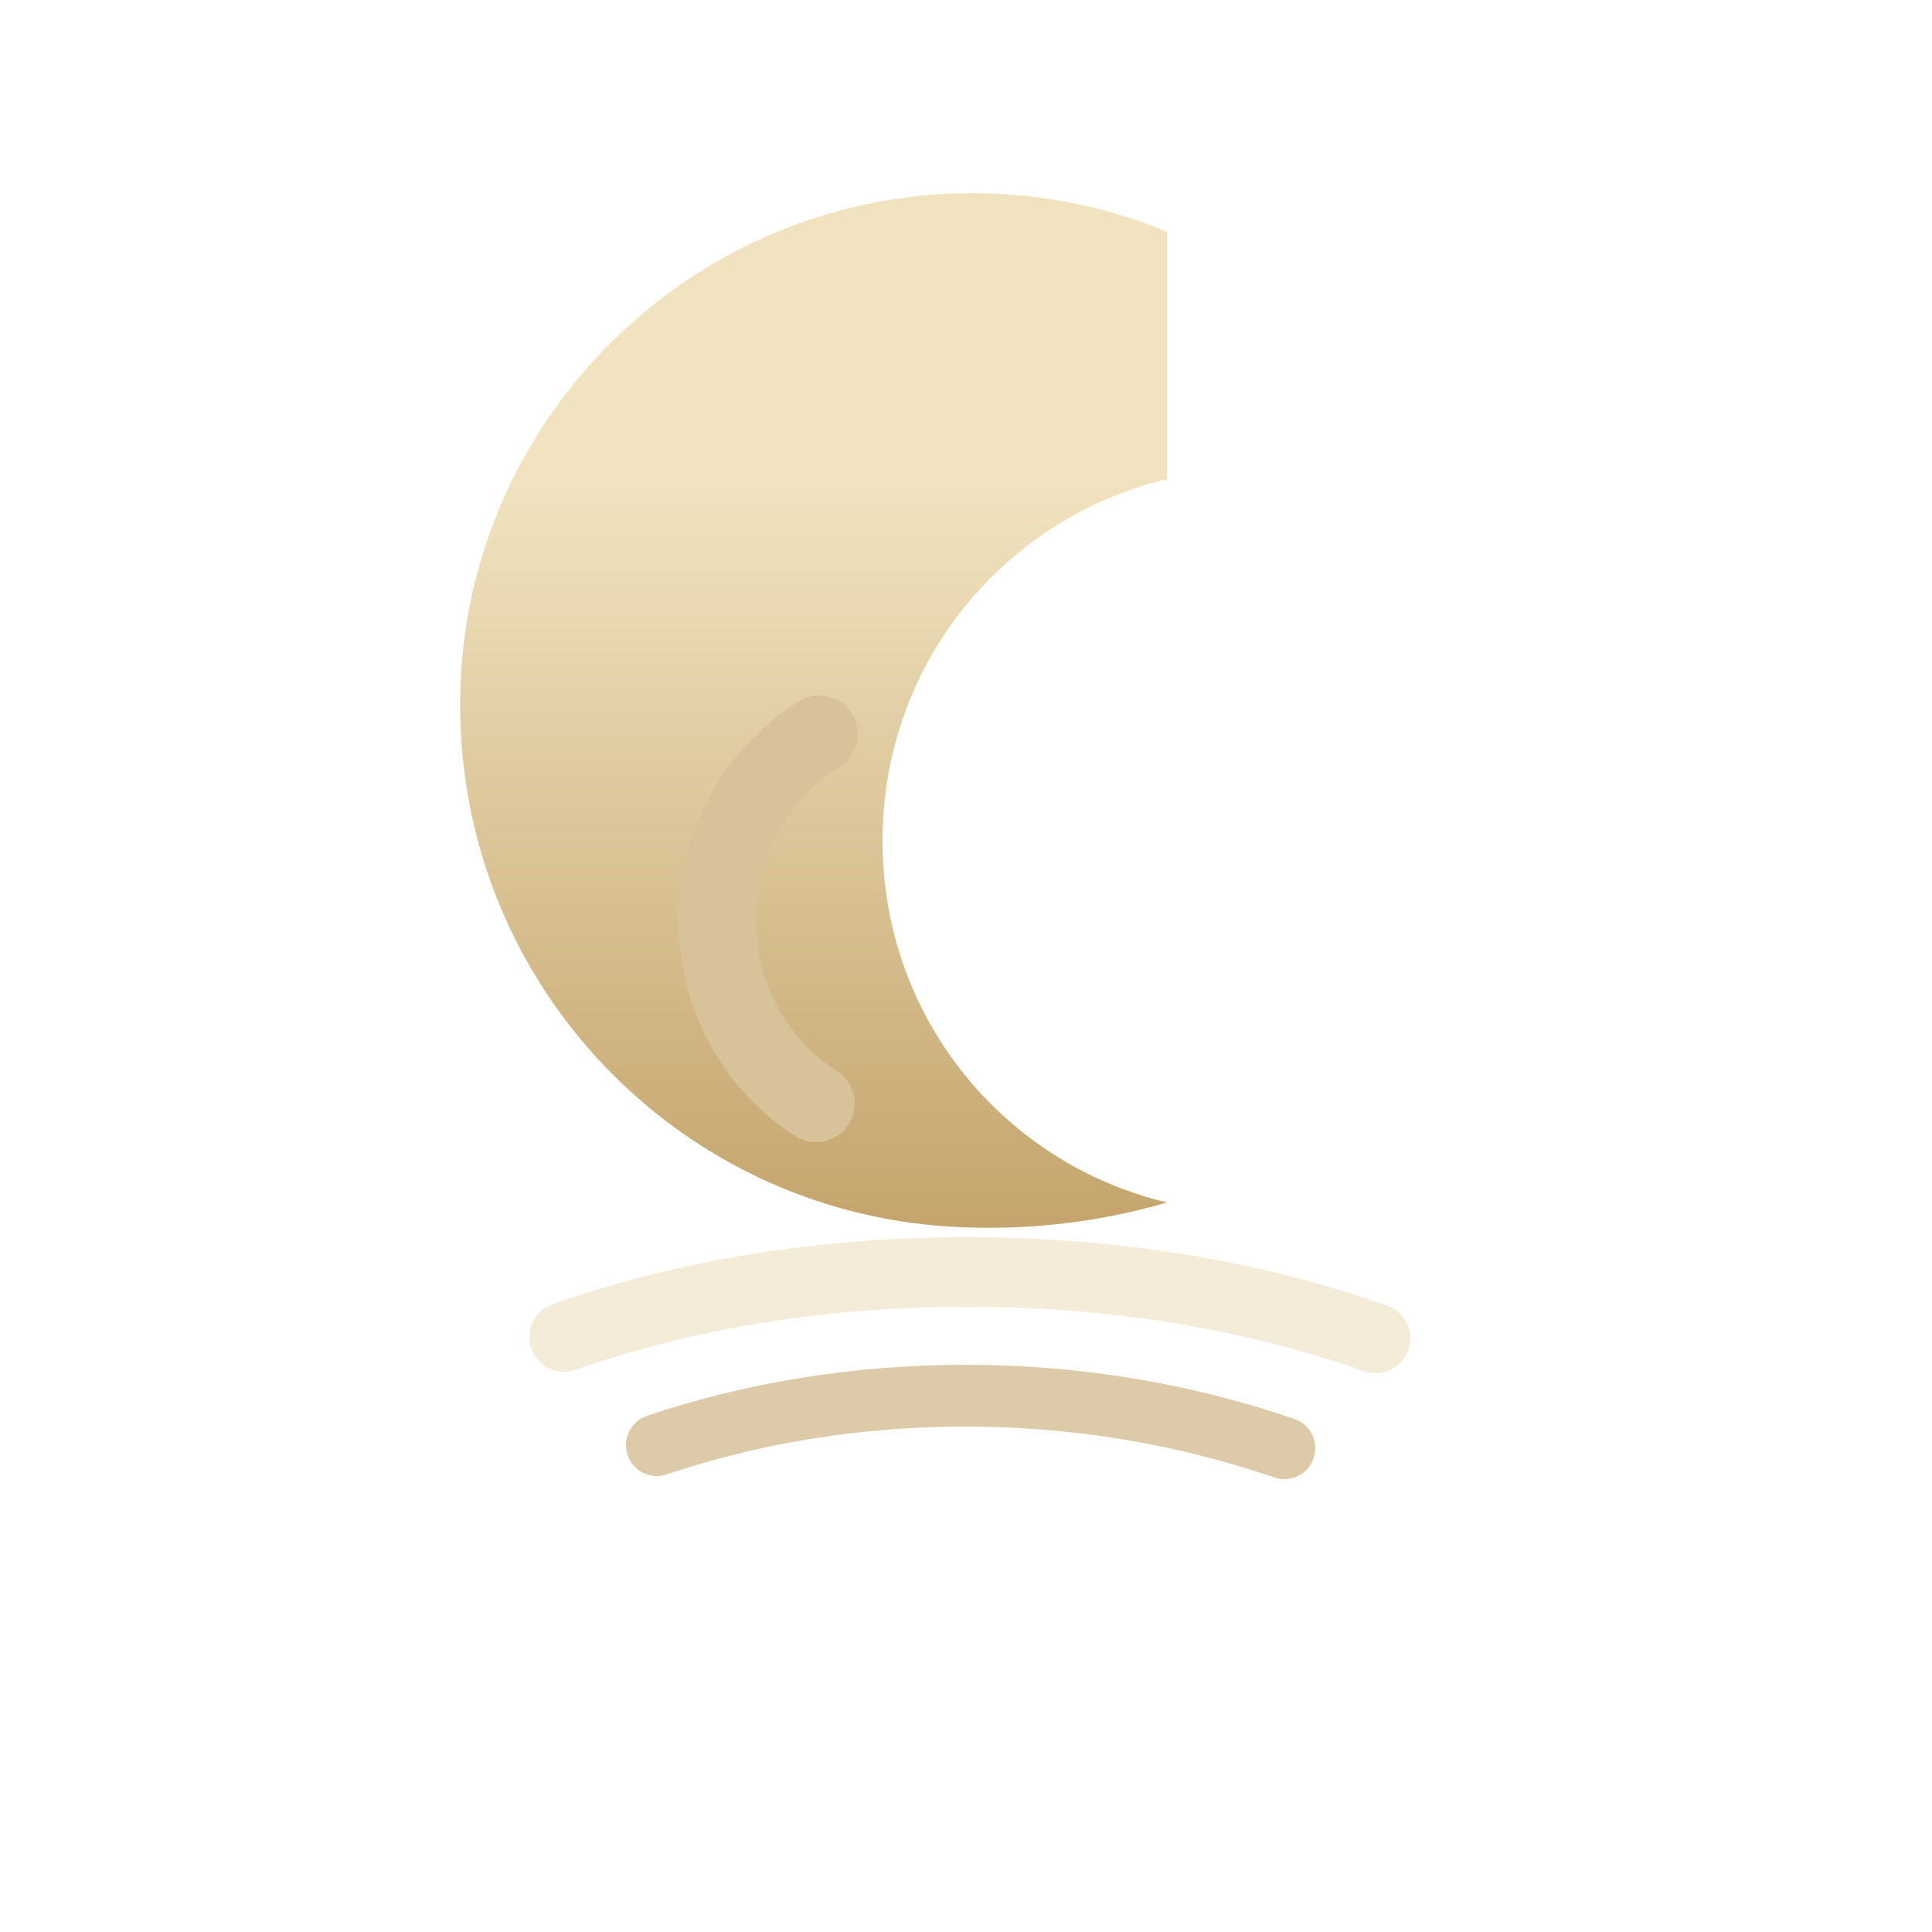
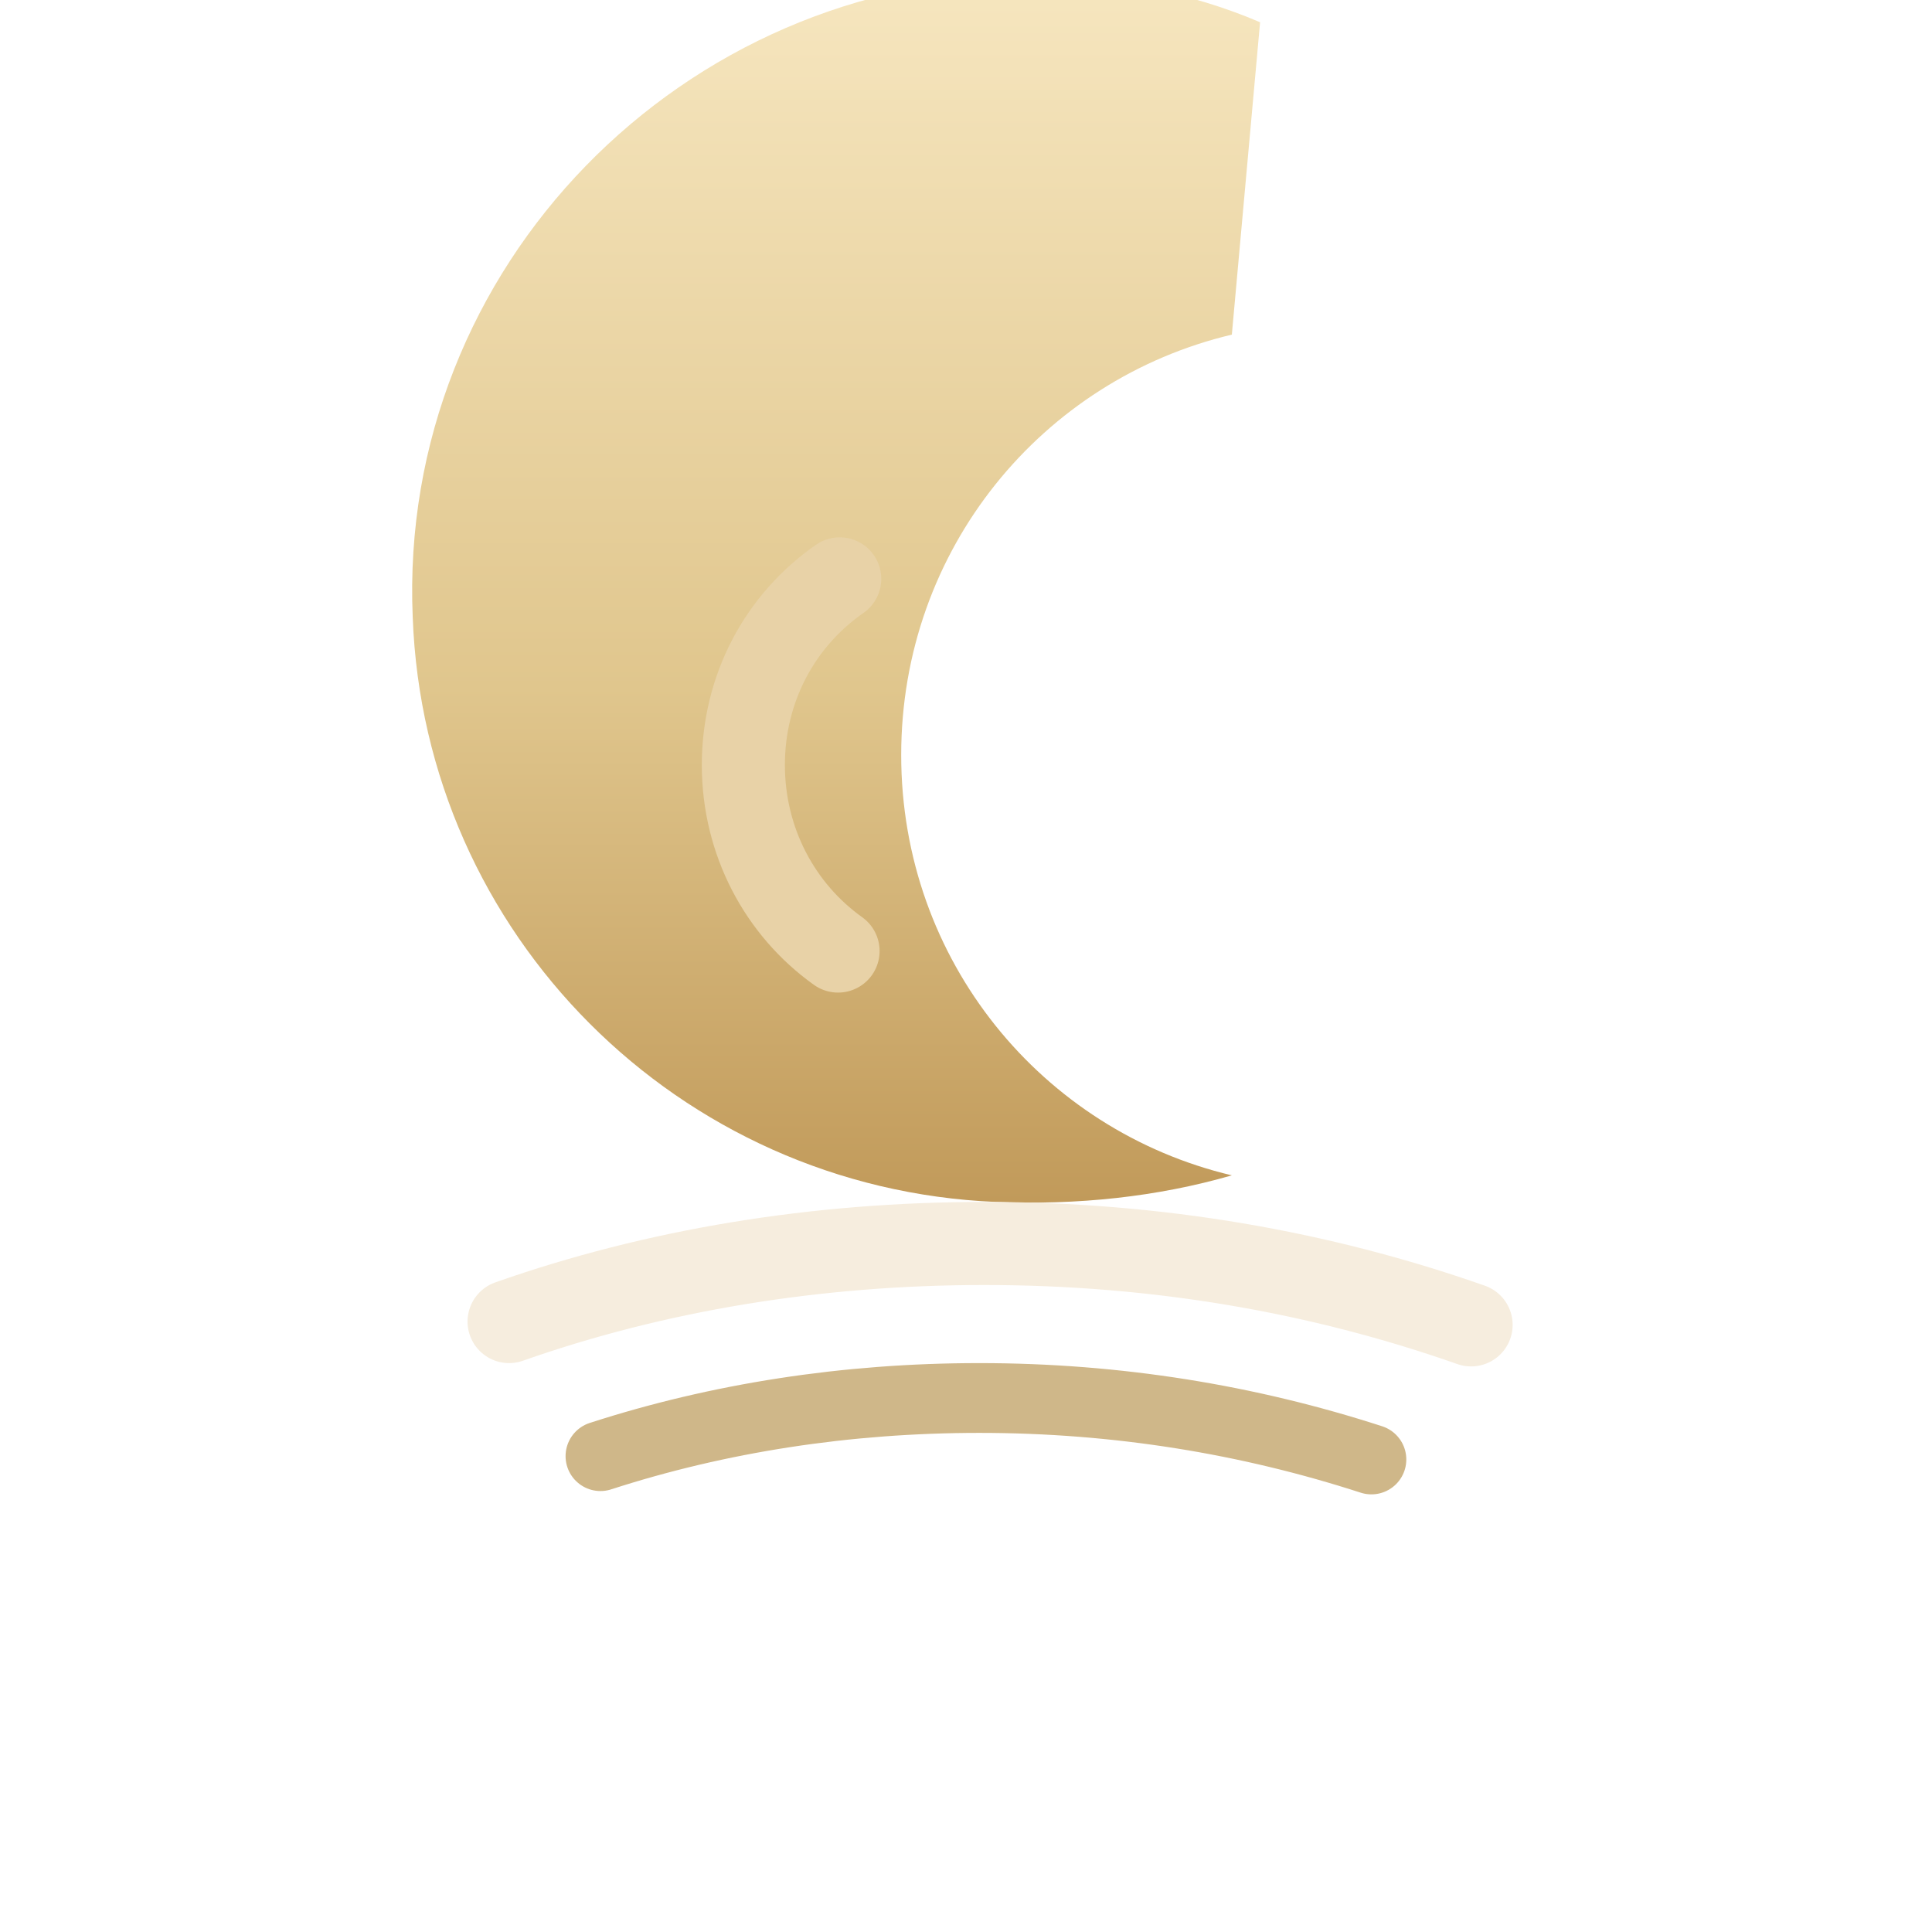
<svg xmlns="http://www.w3.org/2000/svg" width="1024" height="1024" viewBox="0 0 100 100" fill="none">
-   <g transform="translate(10 12) scale(0.8)">
-     <path d="M63 16c-10.5 2.5-18.4 11.9-18.4 23.4 0 11.5 7.9 20.9 18.4 23.4-4.1 1.2-8.6 1.8-13.3 1.6-17.6-.7-31.7-14.8-32.4-32.4-.8-18.9 14.4-34.5 33.1-34.5 4.5 0 8.8.9 12.6 2.5z" fill="url(#gold)" />
-     <path d="M24 71.5c8-2.8 16.8-4.2 26-4.2 9.4 0 18.3 1.4 26.5 4.3" stroke="#F4EAD7" stroke-width="4.5" stroke-linecap="round" opacity=".95" />
-     <path d="M30 78.5c6.2-2.1 13-3.2 20-3.2 7.2 0 14.2 1.2 20.6 3.4" stroke="#D8C29A" stroke-width="4" stroke-linecap="round" opacity=".86" />
-     <path d="M40.5 32.5c-4 2.5-6.6 7-6.6 12 0 5 2.5 9.4 6.4 11.9" stroke="#D8C29A" stroke-width="5" stroke-linecap="round" />
+   <g transform="translate(7 7) scale(0.86)">
+     <path d="M66 12C54.6 14.7 46.1 24.9 46.1 37.3C46.1 49.7 54.6 59.9 66 62.6C61.5 63.9 56.7 64.4 51.8 64.2C32.7 63.4 17.4 48.1 16.7 29C15.8 7.9 33 -9.5 53.9 -9.5C58.8 -9.5 63.5 -8.6 67.7 -6.8L66 12Z" fill="url(#gold)" />
+     <path d="M42.4 26.7C38.8 29.2 36.6 33.3 36.6 37.9C36.6 42.5 38.8 46.6 42.3 49.1" stroke="#E8D2A7" stroke-width="5" stroke-linecap="round" />
+     <path d="M22.5 71.4C31.3 68.3 41 66.7 51.1 66.7C61.5 66.7 71.3 68.4 80.4 71.6" stroke="#F6EDDE" stroke-width="5" stroke-linecap="round" />
+     <path d="M28 79.5C35.1 77.2 42.8 76 50.8 76C59.1 76 67 77.3 74.4 79.7" stroke="#CDB383" stroke-width="4.2" stroke-linecap="round" opacity=".95" />
  </g>
  <defs>
-     <linearGradient id="gold" x1="50" y1="16" x2="50" y2="64" gradientUnits="userSpaceOnUse">
-       <stop stop-color="#F1E3C0" />
-       <stop offset="1" stop-color="#C5A56D" />
+     <linearGradient id="gold" x1="51.35" y1="-9.5" x2="51.35" y2="64.212" gradientUnits="userSpaceOnUse">
+       <stop stop-color="#F6E6BF" />
+       <stop offset="0.58" stop-color="#E0C68D" />
+       <stop offset="1" stop-color="#C19A5A" />
    </linearGradient>
  </defs>
</svg>
